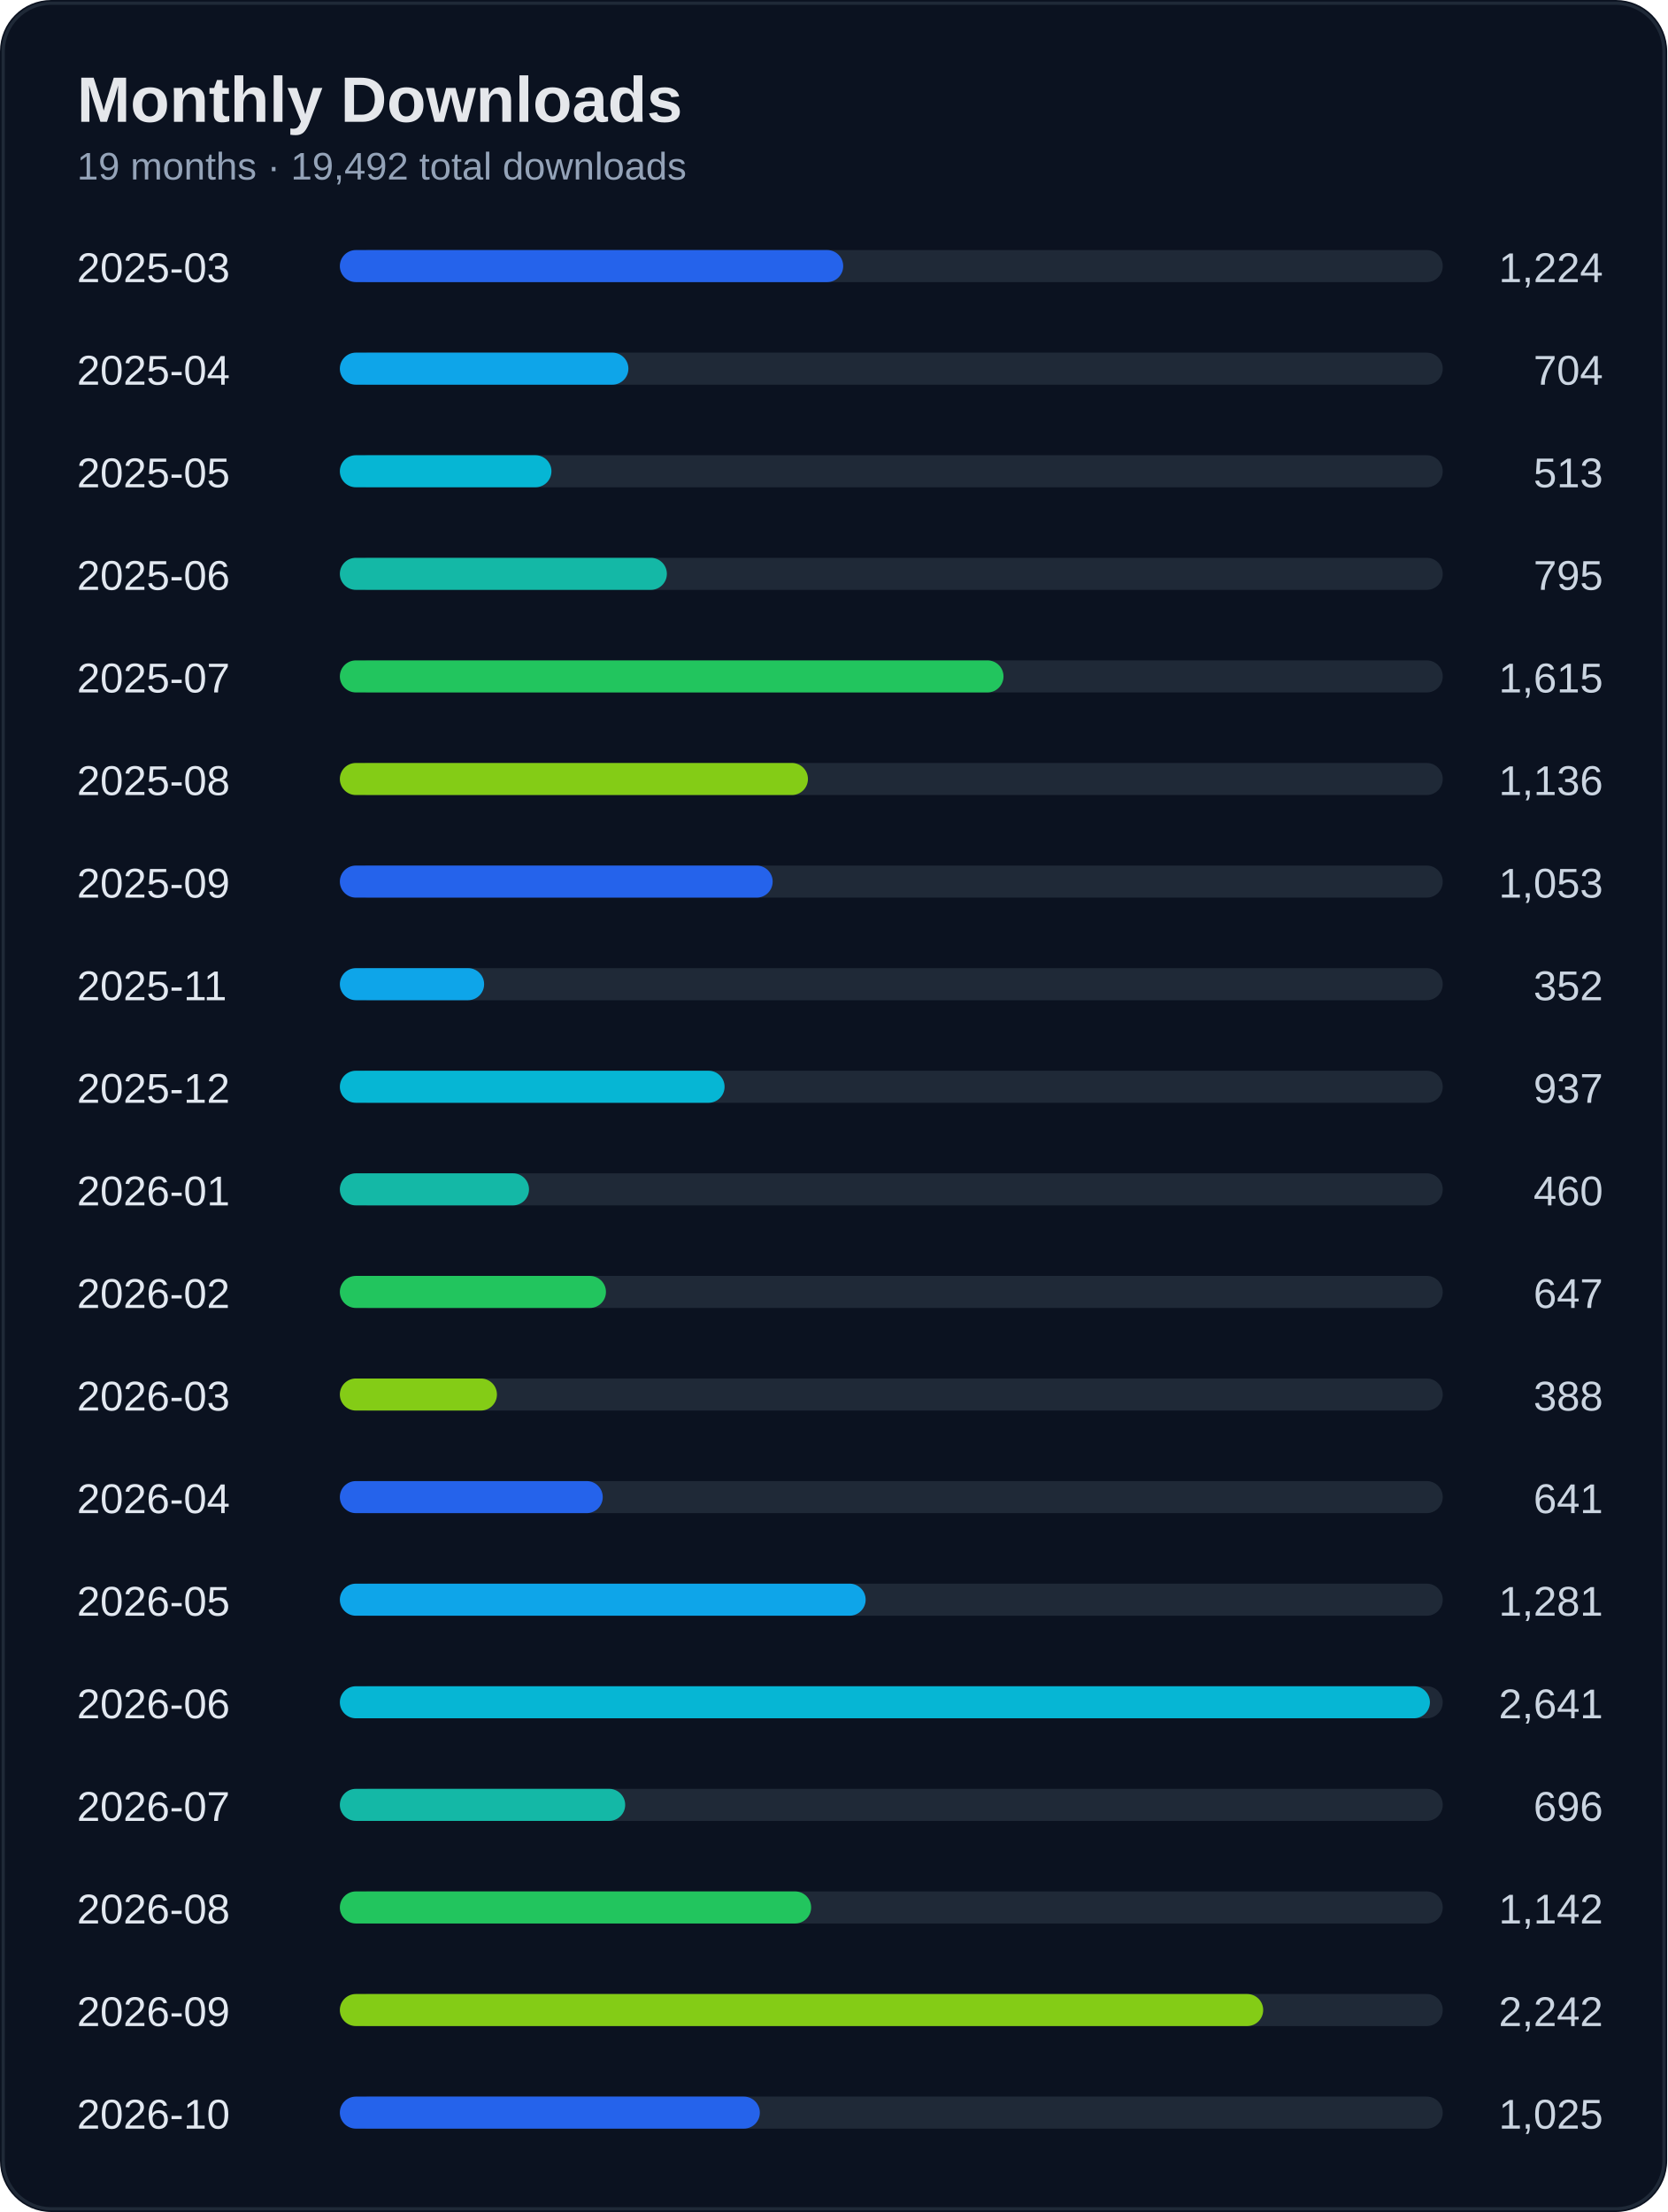
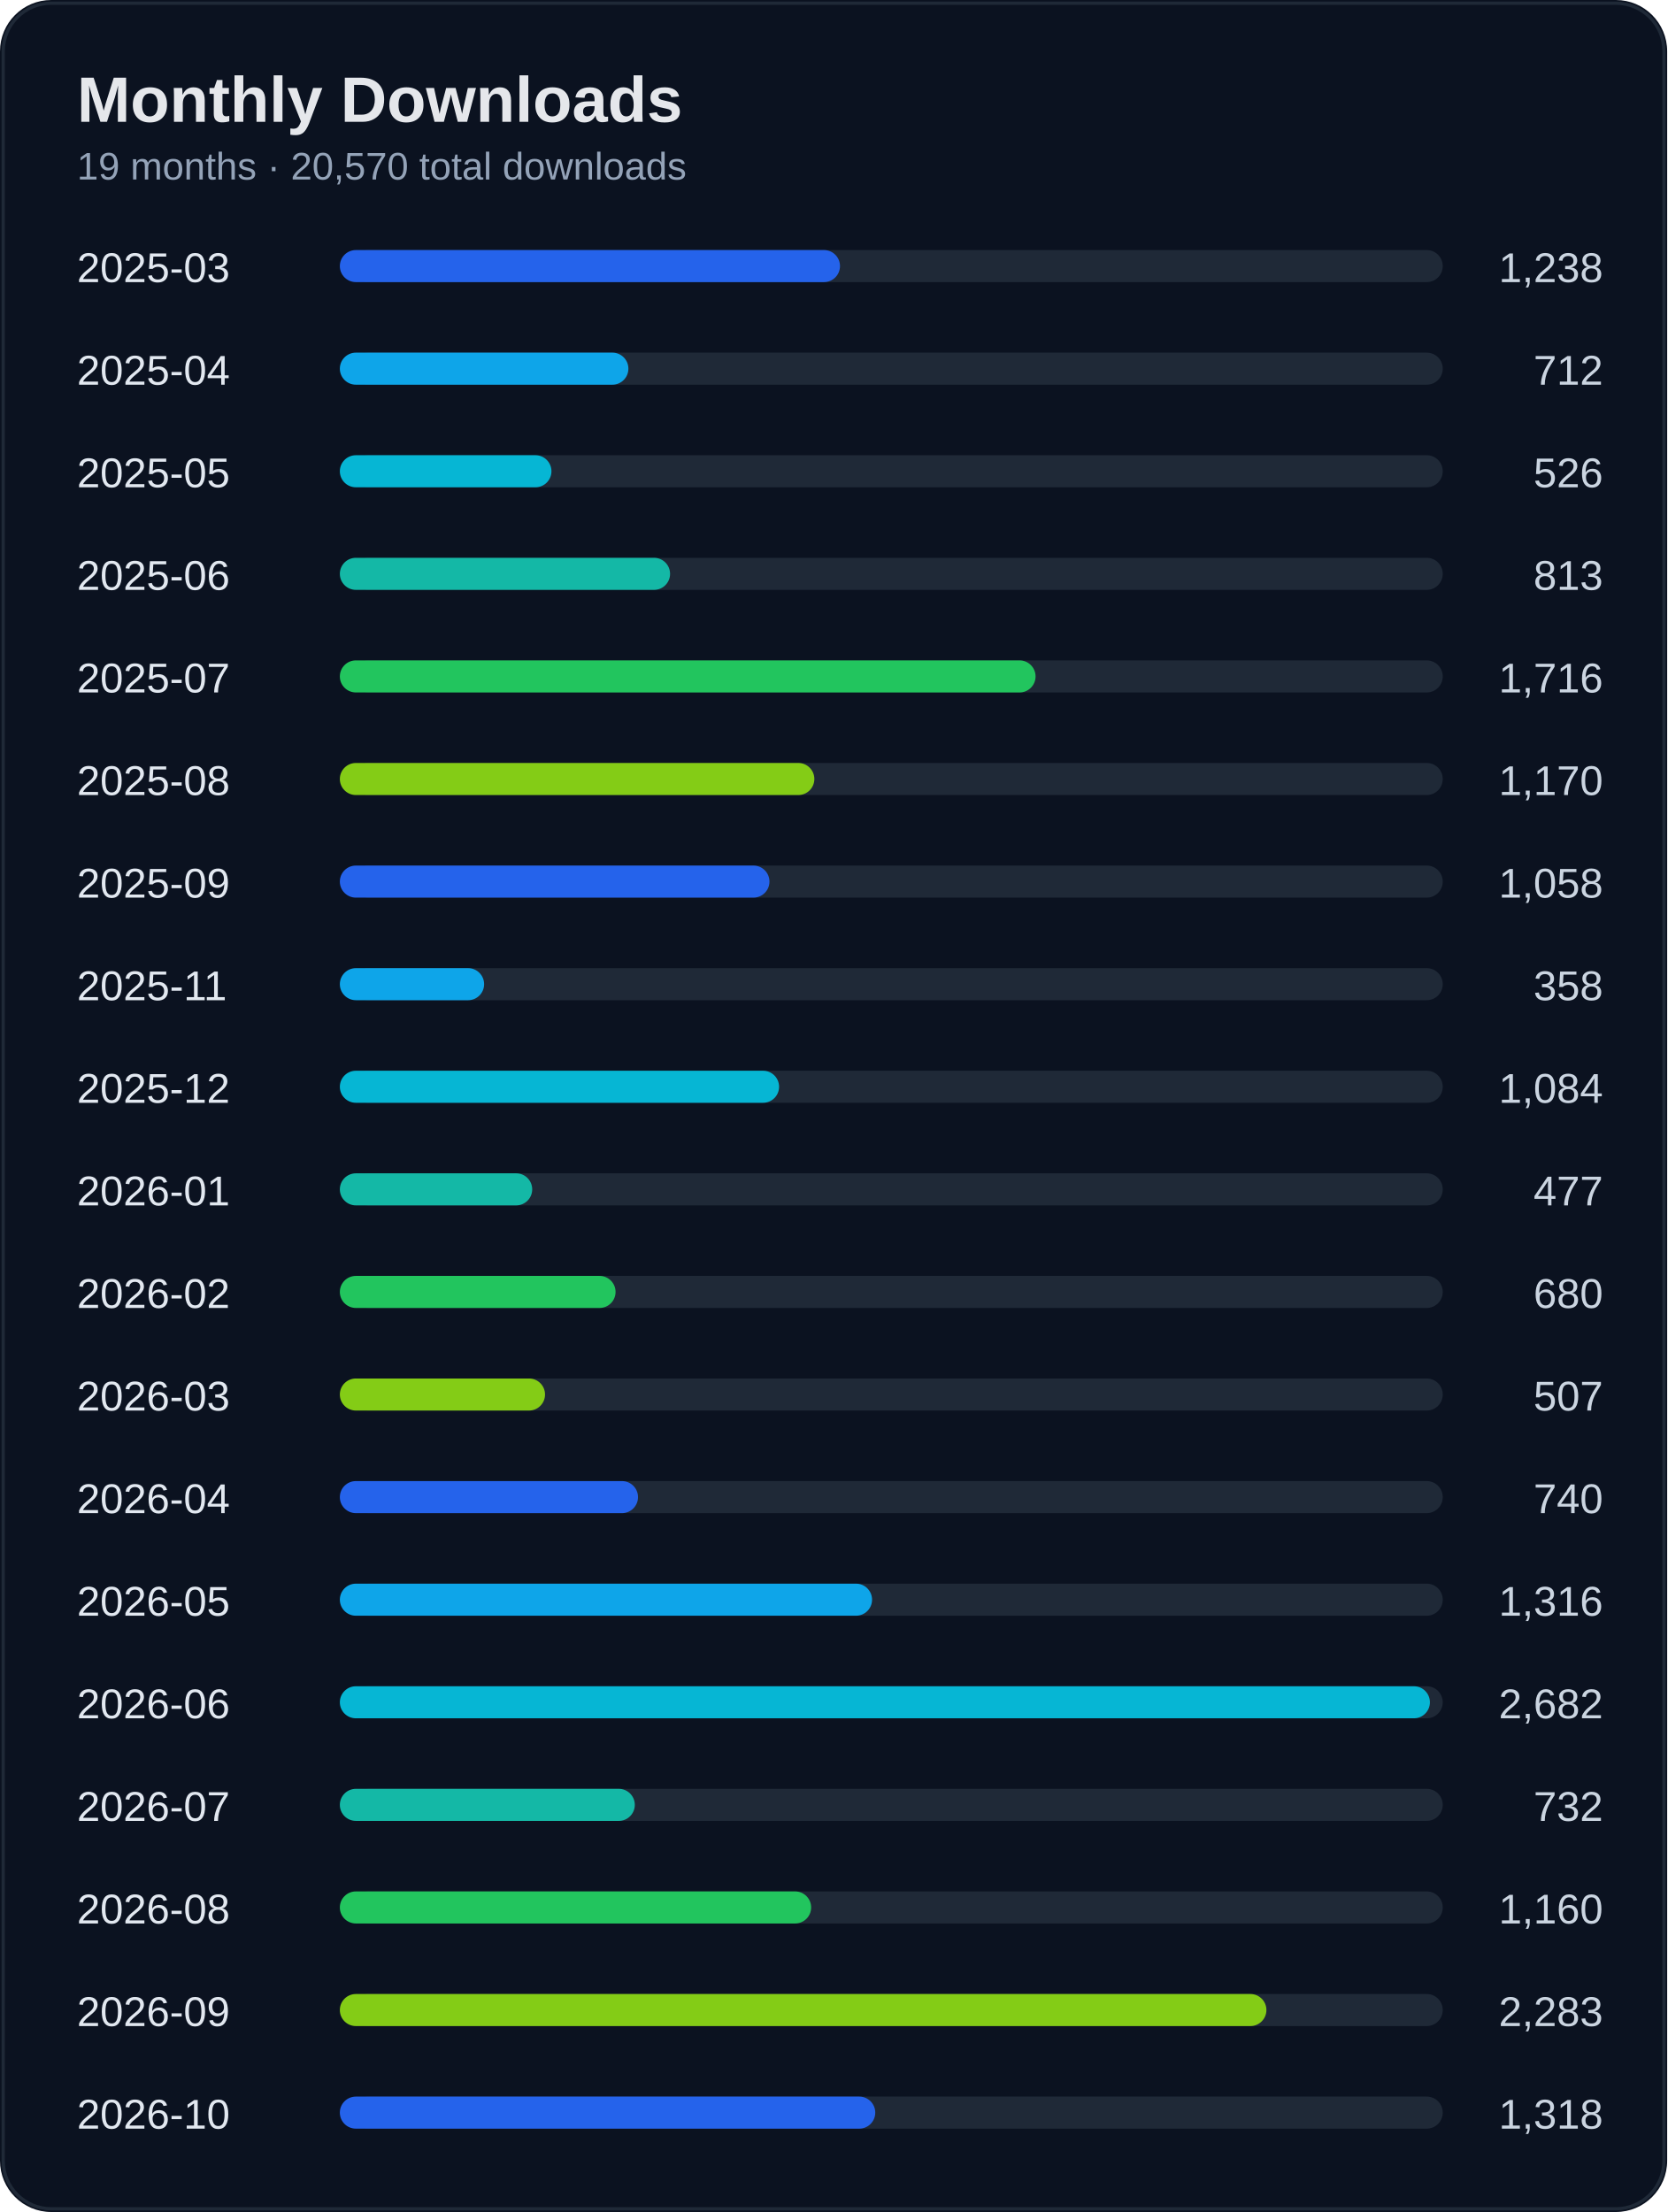
<svg xmlns="http://www.w3.org/2000/svg" width="520" height="690" viewBox="0 0 520 690">
  <rect width="100%" height="100%" rx="16" fill="#0b1220" />
  <rect x="1" y="1" width="518" height="688" rx="15" fill="none" stroke="#1f2937" />
  <text x="24" y="38" fill="#e5e7eb" font-size="20" font-weight="700" font-family="Segoe UI, Arial">Monthly Downloads</text>
-   <text x="24" y="56" fill="#94a3b8" font-size="12" font-family="Segoe UI, Arial">19 months · 19,492 total downloads</text>
+   <text x="24" y="56" fill="#94a3b8" font-size="12" font-family="Segoe UI, Arial">19 months · 20,570 total downloads</text>
  <text x="24" y="88" fill="#e2e8f0" font-size="13" font-family="Segoe UI, Arial">2025-03</text>
-   <text x="500" y="88" fill="#cbd5e1" font-size="13" text-anchor="end" font-family="Segoe UI, Arial">1,224</text>
+   <text x="500" y="88" fill="#cbd5e1" font-size="13" text-anchor="end" font-family="Segoe UI, Arial">1,238</text>
  <rect x="110" y="78" width="340" height="10" rx="5" fill="#1f2937" />
-   <rect x="106" y="78" width="157" height="10" rx="5" fill="#2563eb" />
+   <rect x="106" y="78" width="156" height="10" rx="5" fill="#2563eb" />
  <text x="24" y="120" fill="#e2e8f0" font-size="13" font-family="Segoe UI, Arial">2025-04</text>
-   <text x="500" y="120" fill="#cbd5e1" font-size="13" text-anchor="end" font-family="Segoe UI, Arial">704</text>
+   <text x="500" y="120" fill="#cbd5e1" font-size="13" text-anchor="end" font-family="Segoe UI, Arial">712</text>
  <rect x="110" y="110" width="340" height="10" rx="5" fill="#1f2937" />
  <rect x="106" y="110" width="90" height="10" rx="5" fill="#0ea5e9" />
  <text x="24" y="152" fill="#e2e8f0" font-size="13" font-family="Segoe UI, Arial">2025-05</text>
-   <text x="500" y="152" fill="#cbd5e1" font-size="13" text-anchor="end" font-family="Segoe UI, Arial">513</text>
+   <text x="500" y="152" fill="#cbd5e1" font-size="13" text-anchor="end" font-family="Segoe UI, Arial">526</text>
  <rect x="110" y="142" width="340" height="10" rx="5" fill="#1f2937" />
  <rect x="106" y="142" width="66" height="10" rx="5" fill="#06b6d4" />
  <text x="24" y="184" fill="#e2e8f0" font-size="13" font-family="Segoe UI, Arial">2025-06</text>
-   <text x="500" y="184" fill="#cbd5e1" font-size="13" text-anchor="end" font-family="Segoe UI, Arial">795</text>
+   <text x="500" y="184" fill="#cbd5e1" font-size="13" text-anchor="end" font-family="Segoe UI, Arial">813</text>
  <rect x="110" y="174" width="340" height="10" rx="5" fill="#1f2937" />
-   <rect x="106" y="174" width="102" height="10" rx="5" fill="#14b8a6" />
+   <rect x="106" y="174" width="103" height="10" rx="5" fill="#14b8a6" />
  <text x="24" y="216" fill="#e2e8f0" font-size="13" font-family="Segoe UI, Arial">2025-07</text>
-   <text x="500" y="216" fill="#cbd5e1" font-size="13" text-anchor="end" font-family="Segoe UI, Arial">1,615</text>
+   <text x="500" y="216" fill="#cbd5e1" font-size="13" text-anchor="end" font-family="Segoe UI, Arial">1,716</text>
  <rect x="110" y="206" width="340" height="10" rx="5" fill="#1f2937" />
-   <rect x="106" y="206" width="207" height="10" rx="5" fill="#22c55e" />
+   <rect x="106" y="206" width="217" height="10" rx="5" fill="#22c55e" />
  <text x="24" y="248" fill="#e2e8f0" font-size="13" font-family="Segoe UI, Arial">2025-08</text>
-   <text x="500" y="248" fill="#cbd5e1" font-size="13" text-anchor="end" font-family="Segoe UI, Arial">1,136</text>
+   <text x="500" y="248" fill="#cbd5e1" font-size="13" text-anchor="end" font-family="Segoe UI, Arial">1,170</text>
  <rect x="110" y="238" width="340" height="10" rx="5" fill="#1f2937" />
-   <rect x="106" y="238" width="146" height="10" rx="5" fill="#84cc16" />
+   <rect x="106" y="238" width="148" height="10" rx="5" fill="#84cc16" />
  <text x="24" y="280" fill="#e2e8f0" font-size="13" font-family="Segoe UI, Arial">2025-09</text>
-   <text x="500" y="280" fill="#cbd5e1" font-size="13" text-anchor="end" font-family="Segoe UI, Arial">1,053</text>
+   <text x="500" y="280" fill="#cbd5e1" font-size="13" text-anchor="end" font-family="Segoe UI, Arial">1,058</text>
  <rect x="110" y="270" width="340" height="10" rx="5" fill="#1f2937" />
-   <rect x="106" y="270" width="135" height="10" rx="5" fill="#2563eb" />
+   <rect x="106" y="270" width="134" height="10" rx="5" fill="#2563eb" />
  <text x="24" y="312" fill="#e2e8f0" font-size="13" font-family="Segoe UI, Arial">2025-11</text>
-   <text x="500" y="312" fill="#cbd5e1" font-size="13" text-anchor="end" font-family="Segoe UI, Arial">352</text>
+   <text x="500" y="312" fill="#cbd5e1" font-size="13" text-anchor="end" font-family="Segoe UI, Arial">358</text>
  <rect x="110" y="302" width="340" height="10" rx="5" fill="#1f2937" />
  <rect x="106" y="302" width="45" height="10" rx="5" fill="#0ea5e9" />
  <text x="24" y="344" fill="#e2e8f0" font-size="13" font-family="Segoe UI, Arial">2025-12</text>
-   <text x="500" y="344" fill="#cbd5e1" font-size="13" text-anchor="end" font-family="Segoe UI, Arial">937</text>
+   <text x="500" y="344" fill="#cbd5e1" font-size="13" text-anchor="end" font-family="Segoe UI, Arial">1,084</text>
  <rect x="110" y="334" width="340" height="10" rx="5" fill="#1f2937" />
-   <rect x="106" y="334" width="120" height="10" rx="5" fill="#06b6d4" />
+   <rect x="106" y="334" width="137" height="10" rx="5" fill="#06b6d4" />
  <text x="24" y="376" fill="#e2e8f0" font-size="13" font-family="Segoe UI, Arial">2026-01</text>
-   <text x="500" y="376" fill="#cbd5e1" font-size="13" text-anchor="end" font-family="Segoe UI, Arial">460</text>
+   <text x="500" y="376" fill="#cbd5e1" font-size="13" text-anchor="end" font-family="Segoe UI, Arial">477</text>
  <rect x="110" y="366" width="340" height="10" rx="5" fill="#1f2937" />
-   <rect x="106" y="366" width="59" height="10" rx="5" fill="#14b8a6" />
+   <rect x="106" y="366" width="60" height="10" rx="5" fill="#14b8a6" />
  <text x="24" y="408" fill="#e2e8f0" font-size="13" font-family="Segoe UI, Arial">2026-02</text>
-   <text x="500" y="408" fill="#cbd5e1" font-size="13" text-anchor="end" font-family="Segoe UI, Arial">647</text>
+   <text x="500" y="408" fill="#cbd5e1" font-size="13" text-anchor="end" font-family="Segoe UI, Arial">680</text>
  <rect x="110" y="398" width="340" height="10" rx="5" fill="#1f2937" />
-   <rect x="106" y="398" width="83" height="10" rx="5" fill="#22c55e" />
+   <rect x="106" y="398" width="86" height="10" rx="5" fill="#22c55e" />
  <text x="24" y="440" fill="#e2e8f0" font-size="13" font-family="Segoe UI, Arial">2026-03</text>
-   <text x="500" y="440" fill="#cbd5e1" font-size="13" text-anchor="end" font-family="Segoe UI, Arial">388</text>
+   <text x="500" y="440" fill="#cbd5e1" font-size="13" text-anchor="end" font-family="Segoe UI, Arial">507</text>
  <rect x="110" y="430" width="340" height="10" rx="5" fill="#1f2937" />
-   <rect x="106" y="430" width="49" height="10" rx="5" fill="#84cc16" />
+   <rect x="106" y="430" width="64" height="10" rx="5" fill="#84cc16" />
  <text x="24" y="472" fill="#e2e8f0" font-size="13" font-family="Segoe UI, Arial">2026-04</text>
-   <text x="500" y="472" fill="#cbd5e1" font-size="13" text-anchor="end" font-family="Segoe UI, Arial">641</text>
+   <text x="500" y="472" fill="#cbd5e1" font-size="13" text-anchor="end" font-family="Segoe UI, Arial">740</text>
  <rect x="110" y="462" width="340" height="10" rx="5" fill="#1f2937" />
-   <rect x="106" y="462" width="82" height="10" rx="5" fill="#2563eb" />
+   <rect x="106" y="462" width="93" height="10" rx="5" fill="#2563eb" />
  <text x="24" y="504" fill="#e2e8f0" font-size="13" font-family="Segoe UI, Arial">2026-05</text>
-   <text x="500" y="504" fill="#cbd5e1" font-size="13" text-anchor="end" font-family="Segoe UI, Arial">1,281</text>
+   <text x="500" y="504" fill="#cbd5e1" font-size="13" text-anchor="end" font-family="Segoe UI, Arial">1,316</text>
  <rect x="110" y="494" width="340" height="10" rx="5" fill="#1f2937" />
-   <rect x="106" y="494" width="164" height="10" rx="5" fill="#0ea5e9" />
+   <rect x="106" y="494" width="166" height="10" rx="5" fill="#0ea5e9" />
  <text x="24" y="536" fill="#e2e8f0" font-size="13" font-family="Segoe UI, Arial">2026-06</text>
-   <text x="500" y="536" fill="#cbd5e1" font-size="13" text-anchor="end" font-family="Segoe UI, Arial">2,641</text>
+   <text x="500" y="536" fill="#cbd5e1" font-size="13" text-anchor="end" font-family="Segoe UI, Arial">2,682</text>
  <rect x="110" y="526" width="340" height="10" rx="5" fill="#1f2937" />
  <rect x="106" y="526" width="340" height="10" rx="5" fill="#06b6d4" />
  <text x="24" y="568" fill="#e2e8f0" font-size="13" font-family="Segoe UI, Arial">2026-07</text>
-   <text x="500" y="568" fill="#cbd5e1" font-size="13" text-anchor="end" font-family="Segoe UI, Arial">696</text>
+   <text x="500" y="568" fill="#cbd5e1" font-size="13" text-anchor="end" font-family="Segoe UI, Arial">732</text>
  <rect x="110" y="558" width="340" height="10" rx="5" fill="#1f2937" />
-   <rect x="106" y="558" width="89" height="10" rx="5" fill="#14b8a6" />
+   <rect x="106" y="558" width="92" height="10" rx="5" fill="#14b8a6" />
  <text x="24" y="600" fill="#e2e8f0" font-size="13" font-family="Segoe UI, Arial">2026-08</text>
-   <text x="500" y="600" fill="#cbd5e1" font-size="13" text-anchor="end" font-family="Segoe UI, Arial">1,142</text>
+   <text x="500" y="600" fill="#cbd5e1" font-size="13" text-anchor="end" font-family="Segoe UI, Arial">1,160</text>
  <rect x="110" y="590" width="340" height="10" rx="5" fill="#1f2937" />
  <rect x="106" y="590" width="147" height="10" rx="5" fill="#22c55e" />
  <text x="24" y="632" fill="#e2e8f0" font-size="13" font-family="Segoe UI, Arial">2026-09</text>
-   <text x="500" y="632" fill="#cbd5e1" font-size="13" text-anchor="end" font-family="Segoe UI, Arial">2,242</text>
+   <text x="500" y="632" fill="#cbd5e1" font-size="13" text-anchor="end" font-family="Segoe UI, Arial">2,283</text>
  <rect x="110" y="622" width="340" height="10" rx="5" fill="#1f2937" />
-   <rect x="106" y="622" width="288" height="10" rx="5" fill="#84cc16" />
+   <rect x="106" y="622" width="289" height="10" rx="5" fill="#84cc16" />
  <text x="24" y="664" fill="#e2e8f0" font-size="13" font-family="Segoe UI, Arial">2026-10</text>
-   <text x="500" y="664" fill="#cbd5e1" font-size="13" text-anchor="end" font-family="Segoe UI, Arial">1,025</text>
+   <text x="500" y="664" fill="#cbd5e1" font-size="13" text-anchor="end" font-family="Segoe UI, Arial">1,318</text>
  <rect x="110" y="654" width="340" height="10" rx="5" fill="#1f2937" />
-   <rect x="106" y="654" width="131" height="10" rx="5" fill="#2563eb" />
+   <rect x="106" y="654" width="167" height="10" rx="5" fill="#2563eb" />
</svg>
